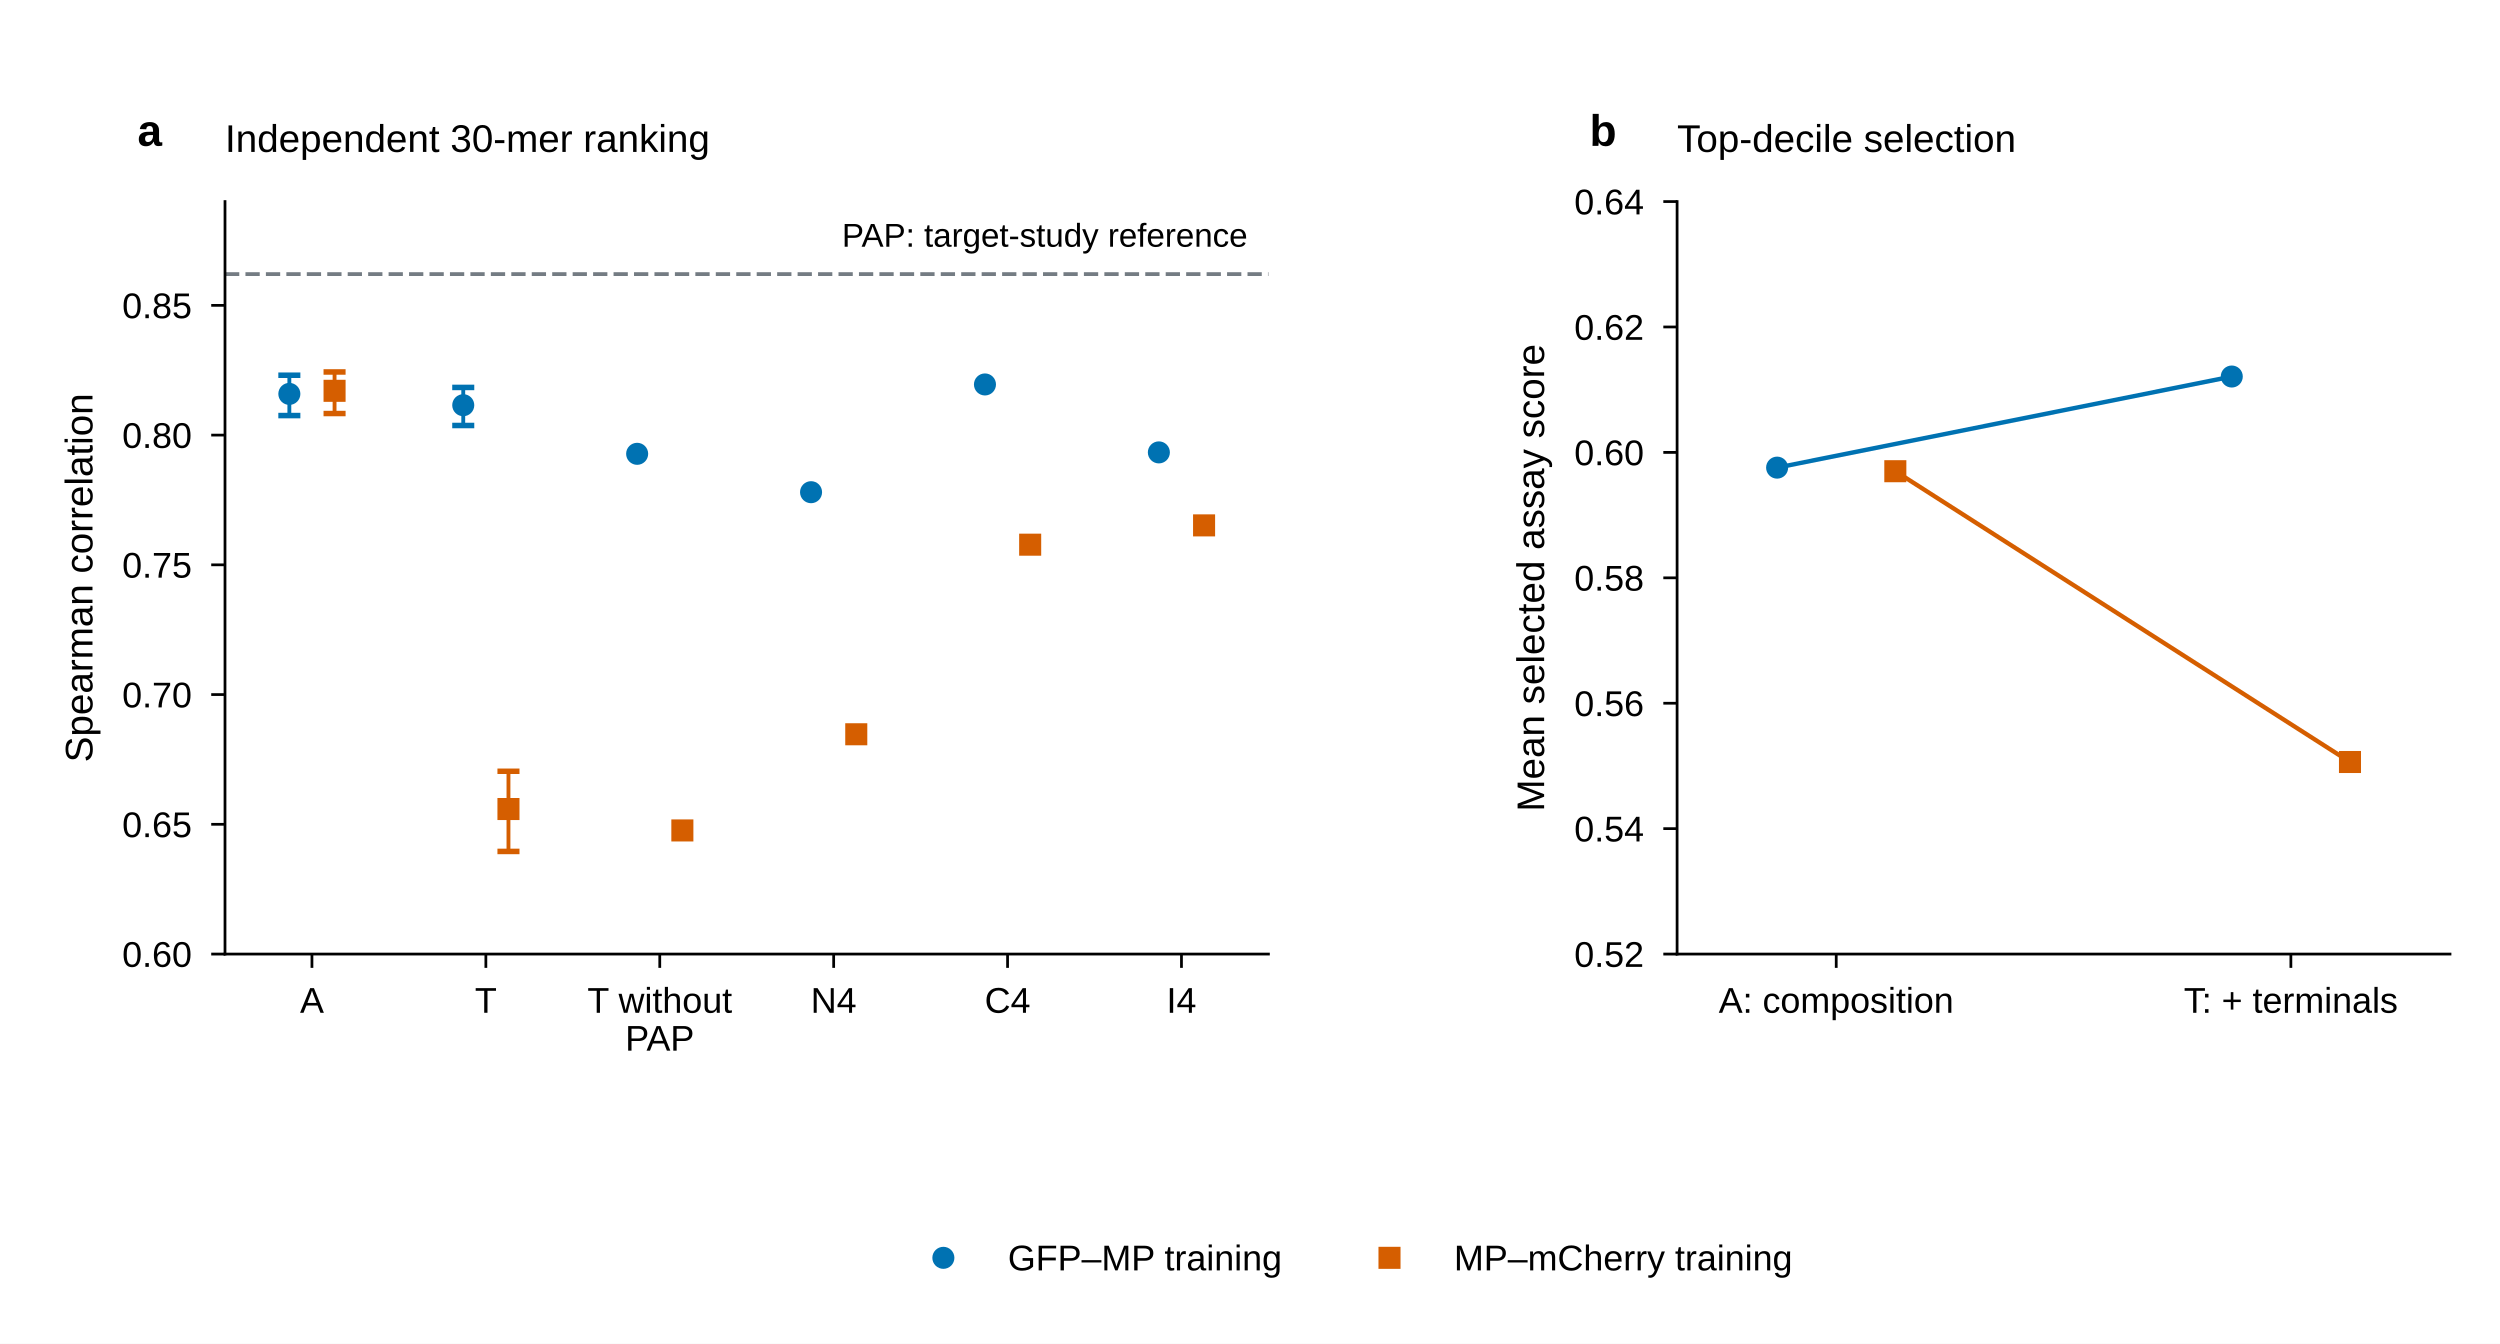
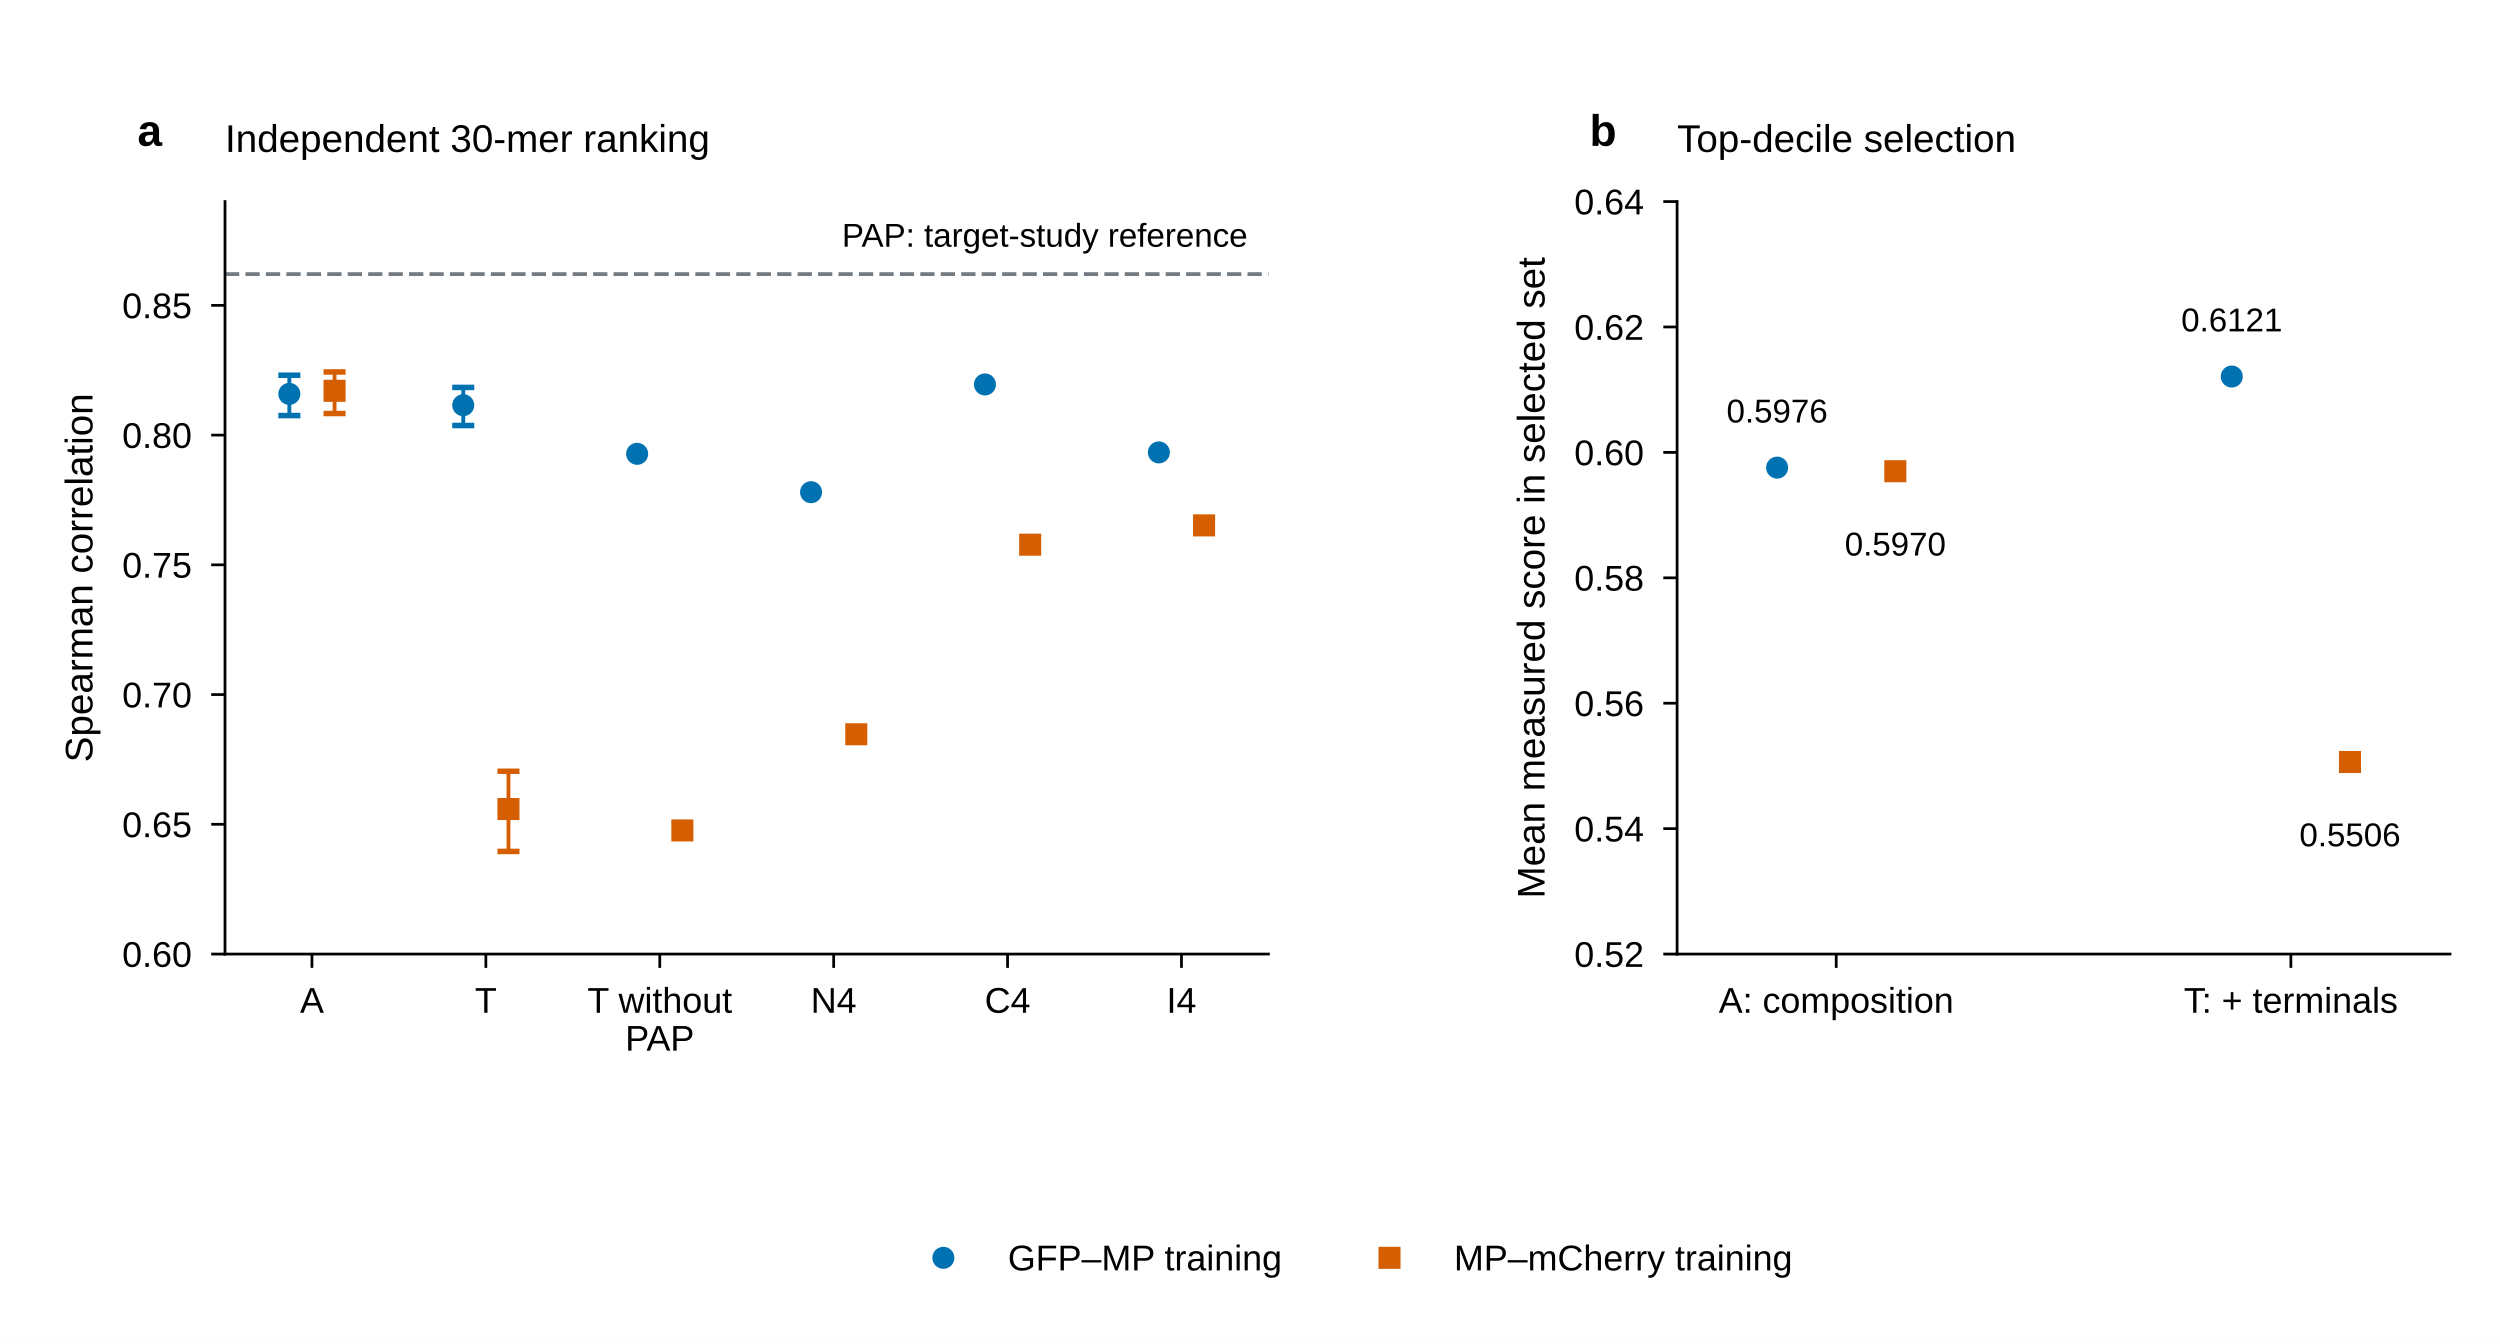
<svg xmlns="http://www.w3.org/2000/svg" xmlns:xlink="http://www.w3.org/1999/xlink" width="453.543pt" height="243.78pt" viewBox="0 0 453.543 243.78" version="1.1">
  <defs>
    <style type="text/css">*{stroke-linejoin: round; stroke-linecap: butt}</style>
  </defs>
  <g id="figure_1">
    <g id="patch_1">
      <path d="M 0 243.78  L 453.543 243.78  L 453.543 0  L 0 0  z " style="fill: #ffffff" />
    </g>
    <g id="axes_1">
      <g id="patch_2">
        <path d="M 40.819 173.083  L 230.114 173.083  L 230.114 36.567  L 40.819 36.567  z " style="fill: #ffffff" />
      </g>
      <g id="matplotlib.axis_1">
        <g id="xtick_1">
          <g id="line2d_1">
            <defs>
-               <path id="m8beaeb5dca" d="M 0 0  L 0 2.5  " style="stroke: #000000; stroke-width: 0.5" />
+               <path id="m4686325980" d="M 0 0  L 0 2.5  " style="stroke: #000000; stroke-width: 0.5" />
            </defs>
            <g>
-               <use xlink:href="#m8beaeb5dca" x="56.593" y="173.083" style="stroke: #000000; stroke-width: 0.5" />
+               <use xlink:href="#m4686325980" x="56.593" y="173.083" style="stroke: #000000; stroke-width: 0.5" />
            </g>
          </g>
          <g id="text_1">
            <text style="font: 6.5px 'Arial'; text-anchor: middle" x="56.593" y="183.736" transform="rotate(-0 56.59346 183.736)">A</text>
          </g>
        </g>
        <g id="xtick_2">
          <g id="line2d_2">
            <g>
-               <use xlink:href="#m8beaeb5dca" x="88.143" y="173.083" style="stroke: #000000; stroke-width: 0.5" />
+               <use xlink:href="#m4686325980" x="88.143" y="173.083" style="stroke: #000000; stroke-width: 0.5" />
            </g>
          </g>
          <g id="text_2">
            <text style="font: 6.5px 'Arial'; text-anchor: middle" x="88.143" y="183.736" transform="rotate(-0 88.14259 183.736)">T</text>
          </g>
        </g>
        <g id="xtick_3">
          <g id="line2d_3">
            <g>
-               <use xlink:href="#m8beaeb5dca" x="119.692" y="173.083" style="stroke: #000000; stroke-width: 0.5" />
+               <use xlink:href="#m4686325980" x="119.692" y="173.083" style="stroke: #000000; stroke-width: 0.5" />
            </g>
          </g>
          <g id="text_3">
            <text style="font: 6.5px 'Arial'" transform="translate(106.5637 183.736)">T without</text>
            <text style="font: 6.5px 'Arial'" transform="translate(113.4278 190.611)">PAP</text>
          </g>
        </g>
        <g id="xtick_4">
          <g id="line2d_4">
            <g>
-               <use xlink:href="#m8beaeb5dca" x="151.241" y="173.083" style="stroke: #000000; stroke-width: 0.5" />
+               <use xlink:href="#m4686325980" x="151.241" y="173.083" style="stroke: #000000; stroke-width: 0.5" />
            </g>
          </g>
          <g id="text_4">
            <text style="font: 6.5px 'Arial'; text-anchor: middle" x="151.241" y="183.736" transform="rotate(-0 151.2408 183.736)">N4</text>
          </g>
        </g>
        <g id="xtick_5">
          <g id="line2d_5">
            <g>
-               <use xlink:href="#m8beaeb5dca" x="182.79" y="173.083" style="stroke: #000000; stroke-width: 0.5" />
+               <use xlink:href="#m4686325980" x="182.79" y="173.083" style="stroke: #000000; stroke-width: 0.5" />
            </g>
          </g>
          <g id="text_5">
            <text style="font: 6.5px 'Arial'; text-anchor: middle" x="182.79" y="183.736" transform="rotate(-0 182.79 183.736)">C4</text>
          </g>
        </g>
        <g id="xtick_6">
          <g id="line2d_6">
            <g>
-               <use xlink:href="#m8beaeb5dca" x="214.339" y="173.083" style="stroke: #000000; stroke-width: 0.5" />
+               <use xlink:href="#m4686325980" x="214.339" y="173.083" style="stroke: #000000; stroke-width: 0.5" />
            </g>
          </g>
          <g id="text_6">
            <text style="font: 6.5px 'Arial'; text-anchor: middle" x="214.339" y="183.736" transform="rotate(-0 214.3391 183.736)">I4</text>
          </g>
        </g>
      </g>
      <g id="matplotlib.axis_2">
        <g id="ytick_1">
          <g id="line2d_7">
            <defs>
-               <path id="mfeb526815e" d="M 0 0  L -2.5 0  " style="stroke: #000000; stroke-width: 0.5" />
+               <path id="m561f3b22b9" d="M 0 0  L -2.5 0  " style="stroke: #000000; stroke-width: 0.5" />
            </defs>
            <g>
-               <use xlink:href="#mfeb526815e" x="40.819" y="173.083" style="stroke: #000000; stroke-width: 0.5" />
+               <use xlink:href="#m561f3b22b9" x="40.819" y="173.083" style="stroke: #000000; stroke-width: 0.5" />
            </g>
          </g>
          <g id="text_7">
            <text style="font: 6.5px 'Arial'; text-anchor: end" x="34.819" y="175.41" transform="rotate(-0 34.8189 175.4098)">0.60</text>
          </g>
        </g>
        <g id="ytick_2">
          <g id="line2d_8">
            <g>
-               <use xlink:href="#mfeb526815e" x="40.819" y="149.546" style="stroke: #000000; stroke-width: 0.5" />
+               <use xlink:href="#m561f3b22b9" x="40.819" y="149.546" style="stroke: #000000; stroke-width: 0.5" />
            </g>
          </g>
          <g id="text_8">
            <text style="font: 6.5px 'Arial'; text-anchor: end" x="34.819" y="151.872" transform="rotate(-0 34.8189 151.8724)">0.65</text>
          </g>
        </g>
        <g id="ytick_3">
          <g id="line2d_9">
            <g>
-               <use xlink:href="#mfeb526815e" x="40.819" y="126.009" style="stroke: #000000; stroke-width: 0.5" />
+               <use xlink:href="#m561f3b22b9" x="40.819" y="126.009" style="stroke: #000000; stroke-width: 0.5" />
            </g>
          </g>
          <g id="text_9">
            <text style="font: 6.5px 'Arial'; text-anchor: end" x="34.819" y="128.335" transform="rotate(-0 34.8189 128.3351)">0.70</text>
          </g>
        </g>
        <g id="ytick_4">
          <g id="line2d_10">
            <g>
-               <use xlink:href="#mfeb526815e" x="40.819" y="102.471" style="stroke: #000000; stroke-width: 0.5" />
+               <use xlink:href="#m561f3b22b9" x="40.819" y="102.471" style="stroke: #000000; stroke-width: 0.5" />
            </g>
          </g>
          <g id="text_10">
            <text style="font: 6.5px 'Arial'; text-anchor: end" x="34.819" y="104.798" transform="rotate(-0 34.8189 104.7978)">0.75</text>
          </g>
        </g>
        <g id="ytick_5">
          <g id="line2d_11">
            <g>
-               <use xlink:href="#mfeb526815e" x="40.819" y="78.934" style="stroke: #000000; stroke-width: 0.5" />
+               <use xlink:href="#m561f3b22b9" x="40.819" y="78.934" style="stroke: #000000; stroke-width: 0.5" />
            </g>
          </g>
          <g id="text_11">
            <text style="font: 6.5px 'Arial'; text-anchor: end" x="34.819" y="81.26" transform="rotate(-0 34.8189 81.26042)">0.80</text>
          </g>
        </g>
        <g id="ytick_6">
          <g id="line2d_12">
            <g>
-               <use xlink:href="#mfeb526815e" x="40.819" y="55.397" style="stroke: #000000; stroke-width: 0.5" />
+               <use xlink:href="#m561f3b22b9" x="40.819" y="55.397" style="stroke: #000000; stroke-width: 0.5" />
            </g>
          </g>
          <g id="text_12">
            <text style="font: 6.5px 'Arial'; text-anchor: end" x="34.819" y="57.723" transform="rotate(-0 34.8189 57.72308)">0.85</text>
          </g>
        </g>
        <g id="text_13">
          <text style="font: 7px 'Arial'; text-anchor: middle" x="16.778" y="104.825" transform="rotate(-90 16.77804 104.8252)">Spearman correlation</text>
        </g>
      </g>
      <g id="line2d_13">
        <defs>
-           <path id="m2782fd2f69" d="M 0 1.5  C 0.398 1.5 0.779 1.342 1.061 1.061  C 1.342 0.779 1.5 0.398 1.5 0  C 1.5 -0.398 1.342 -0.779 1.061 -1.061  C 0.779 -1.342 0.398 -1.5 0 -1.5  C -0.398 -1.5 -0.779 -1.342 -1.061 -1.061  C -1.342 -0.779 -1.5 -0.398 -1.5 0  C -1.5 0.398 -1.342 0.779 -1.061 1.061  C -0.779 1.342 -0.398 1.5 0 1.5  z " style="stroke: #0072b2" />
+           <path id="m52bb2e70f4" d="M 0 1.5  C 0.398 1.5 0.779 1.342 1.061 1.061  C 1.342 0.779 1.5 0.398 1.5 0  C 1.5 -0.398 1.342 -0.779 1.061 -1.061  C 0.779 -1.342 0.398 -1.5 0 -1.5  C -0.398 -1.5 -0.779 -1.342 -1.061 -1.061  C -1.342 -0.779 -1.5 -0.398 -1.5 0  C -1.5 0.398 -1.342 0.779 -1.061 1.061  C -0.779 1.342 -0.398 1.5 0 1.5  z " style="stroke: #0072b2" />
        </defs>
-         <g clip-path="url(#p907d1f549e)">
-           <use xlink:href="#m2782fd2f69" x="52.492" y="71.459" style="fill: #0072b2; stroke: #0072b2" />
+         <g clip-path="url(#pedcea24553)">
+           <use xlink:href="#m52bb2e70f4" x="52.492" y="71.459" style="fill: #0072b2; stroke: #0072b2" />
        </g>
      </g>
      <g id="LineCollection_1">
-         <path d="M 52.492 75.391  L 52.492 68.073  " clip-path="url(#p907d1f549e)" style="fill: none; stroke: #0072b2; stroke-width: 0.7" />
+         <path d="M 52.492 75.391  L 52.492 68.073  " clip-path="url(#pedcea24553)" style="fill: none; stroke: #0072b2; stroke-width: 0.7" />
      </g>
      <g id="line2d_14">
        <defs>
-           <path id="m211b9e40f9" d="M 2 0  L -2 -0  " style="stroke: #0072b2" />
+           <path id="m33ce544460" d="M 2 0  L -2 -0  " style="stroke: #0072b2" />
        </defs>
-         <g clip-path="url(#p907d1f549e)">
-           <use xlink:href="#m211b9e40f9" x="52.492" y="75.391" style="fill: #0072b2; stroke: #0072b2" />
+         <g clip-path="url(#pedcea24553)">
+           <use xlink:href="#m33ce544460" x="52.492" y="75.391" style="fill: #0072b2; stroke: #0072b2" />
        </g>
      </g>
      <g id="line2d_15">
-         <g clip-path="url(#p907d1f549e)">
-           <use xlink:href="#m211b9e40f9" x="52.492" y="68.073" style="fill: #0072b2; stroke: #0072b2" />
+         <g clip-path="url(#pedcea24553)">
+           <use xlink:href="#m33ce544460" x="52.492" y="68.073" style="fill: #0072b2; stroke: #0072b2" />
        </g>
      </g>
      <g id="line2d_16">
-         <g clip-path="url(#p907d1f549e)">
-           <use xlink:href="#m2782fd2f69" x="84.041" y="73.51" style="fill: #0072b2; stroke: #0072b2" />
+         <g clip-path="url(#pedcea24553)">
+           <use xlink:href="#m52bb2e70f4" x="84.041" y="73.51" style="fill: #0072b2; stroke: #0072b2" />
        </g>
      </g>
      <g id="LineCollection_2">
-         <path d="M 84.041 77.195  L 84.041 70.284  " clip-path="url(#p907d1f549e)" style="fill: none; stroke: #0072b2; stroke-width: 0.7" />
+         <path d="M 84.041 77.195  L 84.041 70.284  " clip-path="url(#pedcea24553)" style="fill: none; stroke: #0072b2; stroke-width: 0.7" />
      </g>
      <g id="line2d_17">
-         <g clip-path="url(#p907d1f549e)">
-           <use xlink:href="#m211b9e40f9" x="84.041" y="77.195" style="fill: #0072b2; stroke: #0072b2" />
+         <g clip-path="url(#pedcea24553)">
+           <use xlink:href="#m33ce544460" x="84.041" y="77.195" style="fill: #0072b2; stroke: #0072b2" />
        </g>
      </g>
      <g id="line2d_18">
-         <g clip-path="url(#p907d1f549e)">
-           <use xlink:href="#m211b9e40f9" x="84.041" y="70.284" style="fill: #0072b2; stroke: #0072b2" />
+         <g clip-path="url(#pedcea24553)">
+           <use xlink:href="#m33ce544460" x="84.041" y="70.284" style="fill: #0072b2; stroke: #0072b2" />
        </g>
      </g>
      <g id="line2d_19">
-         <g clip-path="url(#p907d1f549e)">
-           <use xlink:href="#m2782fd2f69" x="115.59" y="82.33" style="fill: #0072b2; stroke: #0072b2" />
+         <g clip-path="url(#pedcea24553)">
+           <use xlink:href="#m52bb2e70f4" x="115.59" y="82.33" style="fill: #0072b2; stroke: #0072b2" />
        </g>
      </g>
      <g id="line2d_20">
-         <g clip-path="url(#p907d1f549e)">
-           <use xlink:href="#m2782fd2f69" x="147.139" y="89.293" style="fill: #0072b2; stroke: #0072b2" />
+         <g clip-path="url(#pedcea24553)">
+           <use xlink:href="#m52bb2e70f4" x="147.139" y="89.293" style="fill: #0072b2; stroke: #0072b2" />
        </g>
      </g>
      <g id="line2d_21">
-         <g clip-path="url(#p907d1f549e)">
-           <use xlink:href="#m2782fd2f69" x="178.689" y="69.746" style="fill: #0072b2; stroke: #0072b2" />
+         <g clip-path="url(#pedcea24553)">
+           <use xlink:href="#m52bb2e70f4" x="178.689" y="69.746" style="fill: #0072b2; stroke: #0072b2" />
        </g>
      </g>
      <g id="line2d_22">
-         <g clip-path="url(#p907d1f549e)">
-           <use xlink:href="#m2782fd2f69" x="210.238" y="82.072" style="fill: #0072b2; stroke: #0072b2" />
+         <g clip-path="url(#pedcea24553)">
+           <use xlink:href="#m52bb2e70f4" x="210.238" y="82.072" style="fill: #0072b2; stroke: #0072b2" />
        </g>
      </g>
      <g id="line2d_23">
        <defs>
-           <path id="m0ab37cdbe7" d="M -1.5 1.5  L 1.5 1.5  L 1.5 -1.5  L -1.5 -1.5  z " style="stroke: #d55e00; stroke-linejoin: miter" />
+           <path id="m570c5615b1" d="M -1.5 1.5  L 1.5 1.5  L 1.5 -1.5  L -1.5 -1.5  z " style="stroke: #d55e00; stroke-linejoin: miter" />
        </defs>
-         <g clip-path="url(#p907d1f549e)">
-           <use xlink:href="#m0ab37cdbe7" x="60.695" y="70.9" style="fill: #d55e00; stroke: #d55e00; stroke-linejoin: miter" />
+         <g clip-path="url(#pedcea24553)">
+           <use xlink:href="#m570c5615b1" x="60.695" y="70.9" style="fill: #d55e00; stroke: #d55e00; stroke-linejoin: miter" />
        </g>
      </g>
      <g id="LineCollection_3">
-         <path d="M 60.695 75.023  L 60.695 67.478  " clip-path="url(#p907d1f549e)" style="fill: none; stroke: #d55e00; stroke-width: 0.7" />
+         <path d="M 60.695 75.023  L 60.695 67.478  " clip-path="url(#pedcea24553)" style="fill: none; stroke: #d55e00; stroke-width: 0.7" />
      </g>
      <g id="line2d_24">
        <defs>
-           <path id="m2477e8b1b0" d="M 2 0  L -2 -0  " style="stroke: #d55e00" />
+           <path id="m79194c5e16" d="M 2 0  L -2 -0  " style="stroke: #d55e00" />
        </defs>
-         <g clip-path="url(#p907d1f549e)">
-           <use xlink:href="#m2477e8b1b0" x="60.695" y="75.023" style="fill: #d55e00; stroke: #d55e00" />
+         <g clip-path="url(#pedcea24553)">
+           <use xlink:href="#m79194c5e16" x="60.695" y="75.023" style="fill: #d55e00; stroke: #d55e00" />
        </g>
      </g>
      <g id="line2d_25">
-         <g clip-path="url(#p907d1f549e)">
-           <use xlink:href="#m2477e8b1b0" x="60.695" y="67.478" style="fill: #d55e00; stroke: #d55e00" />
+         <g clip-path="url(#pedcea24553)">
+           <use xlink:href="#m79194c5e16" x="60.695" y="67.478" style="fill: #d55e00; stroke: #d55e00" />
        </g>
      </g>
      <g id="line2d_26">
-         <g clip-path="url(#p907d1f549e)">
-           <use xlink:href="#m0ab37cdbe7" x="92.244" y="146.771" style="fill: #d55e00; stroke: #d55e00; stroke-linejoin: miter" />
+         <g clip-path="url(#pedcea24553)">
+           <use xlink:href="#m570c5615b1" x="92.244" y="146.771" style="fill: #d55e00; stroke: #d55e00; stroke-linejoin: miter" />
        </g>
      </g>
      <g id="LineCollection_4">
-         <path d="M 92.244 154.469  L 92.244 139.92  " clip-path="url(#p907d1f549e)" style="fill: none; stroke: #d55e00; stroke-width: 0.7" />
+         <path d="M 92.244 154.469  L 92.244 139.92  " clip-path="url(#pedcea24553)" style="fill: none; stroke: #d55e00; stroke-width: 0.7" />
      </g>
      <g id="line2d_27">
-         <g clip-path="url(#p907d1f549e)">
-           <use xlink:href="#m2477e8b1b0" x="92.244" y="154.469" style="fill: #d55e00; stroke: #d55e00" />
+         <g clip-path="url(#pedcea24553)">
+           <use xlink:href="#m79194c5e16" x="92.244" y="154.469" style="fill: #d55e00; stroke: #d55e00" />
        </g>
      </g>
      <g id="line2d_28">
-         <g clip-path="url(#p907d1f549e)">
-           <use xlink:href="#m2477e8b1b0" x="92.244" y="139.92" style="fill: #d55e00; stroke: #d55e00" />
+         <g clip-path="url(#pedcea24553)">
+           <use xlink:href="#m79194c5e16" x="92.244" y="139.92" style="fill: #d55e00; stroke: #d55e00" />
        </g>
      </g>
      <g id="line2d_29">
-         <g clip-path="url(#p907d1f549e)">
-           <use xlink:href="#m0ab37cdbe7" x="123.793" y="150.656" style="fill: #d55e00; stroke: #d55e00; stroke-linejoin: miter" />
+         <g clip-path="url(#pedcea24553)">
+           <use xlink:href="#m570c5615b1" x="123.793" y="150.656" style="fill: #d55e00; stroke: #d55e00; stroke-linejoin: miter" />
        </g>
      </g>
      <g id="line2d_30">
-         <g clip-path="url(#p907d1f549e)">
-           <use xlink:href="#m0ab37cdbe7" x="155.342" y="133.209" style="fill: #d55e00; stroke: #d55e00; stroke-linejoin: miter" />
+         <g clip-path="url(#pedcea24553)">
+           <use xlink:href="#m570c5615b1" x="155.342" y="133.209" style="fill: #d55e00; stroke: #d55e00; stroke-linejoin: miter" />
        </g>
      </g>
      <g id="line2d_31">
-         <g clip-path="url(#p907d1f549e)">
-           <use xlink:href="#m0ab37cdbe7" x="186.891" y="98.815" style="fill: #d55e00; stroke: #d55e00; stroke-linejoin: miter" />
+         <g clip-path="url(#pedcea24553)">
+           <use xlink:href="#m570c5615b1" x="186.891" y="98.815" style="fill: #d55e00; stroke: #d55e00; stroke-linejoin: miter" />
        </g>
      </g>
      <g id="line2d_32">
-         <g clip-path="url(#p907d1f549e)">
-           <use xlink:href="#m0ab37cdbe7" x="218.44" y="95.314" style="fill: #d55e00; stroke: #d55e00; stroke-linejoin: miter" />
+         <g clip-path="url(#pedcea24553)">
+           <use xlink:href="#m570c5615b1" x="218.44" y="95.314" style="fill: #d55e00; stroke: #d55e00; stroke-linejoin: miter" />
        </g>
      </g>
      <g id="line2d_33">
-         <path d="M 40.819 49.726  L 230.114 49.726  " clip-path="url(#p907d1f549e)" style="fill: none; stroke-dasharray: 2.59,1.12; stroke-dashoffset: 0; stroke: #747c83; stroke-width: 0.7" />
+         <path d="M 40.819 49.726  L 230.114 49.726  " clip-path="url(#pedcea24553)" style="fill: none; stroke-dasharray: 2.59,1.12; stroke-dashoffset: 0; stroke: #747c83; stroke-width: 0.7" />
      </g>
      <g id="patch_3">
        <path d="M 40.819 173.083  L 40.819 36.567  " style="fill: none; stroke: #000000; stroke-width: 0.5; stroke-linejoin: miter; stroke-linecap: square" />
      </g>
      <g id="patch_4">
        <path d="M 40.819 173.083  L 230.114 173.083  " style="fill: none; stroke: #000000; stroke-width: 0.5; stroke-linejoin: miter; stroke-linecap: square" />
      </g>
      <g id="text_14">
        <text style="font: 6px 'Arial'; text-anchor: end" x="226.328" y="44.758" transform="rotate(-0 226.3278 44.75792)">PAP: target-study reference</text>
      </g>
      <g id="text_15">
        <text style="font: 7px 'Arial'; text-anchor: start" x="40.819" y="27.567" transform="rotate(-0 40.8189 27.56693)">Independent 30-mer ranking</text>
      </g>
    </g>
    <g id="axes_2">
      <g id="patch_5">
        <path d="M 304.254 173.083  L 444.472 173.083  L 444.472 36.567  L 304.254 36.567  z " style="fill: #ffffff" />
      </g>
      <g id="matplotlib.axis_3">
        <g id="xtick_7">
          <g id="line2d_34">
            <g>
-               <use xlink:href="#m8beaeb5dca" x="333.123" y="173.083" style="stroke: #000000; stroke-width: 0.5" />
+               <use xlink:href="#m4686325980" x="333.123" y="173.083" style="stroke: #000000; stroke-width: 0.5" />
            </g>
          </g>
          <g id="text_16">
            <text style="font: 6.5px 'Arial'; text-anchor: middle" x="333.123" y="183.736" transform="rotate(-0 333.1226 183.736)">A: composition</text>
          </g>
        </g>
        <g id="xtick_8">
          <g id="line2d_35">
            <g>
-               <use xlink:href="#m8beaeb5dca" x="415.604" y="173.083" style="stroke: #000000; stroke-width: 0.5" />
+               <use xlink:href="#m4686325980" x="415.604" y="173.083" style="stroke: #000000; stroke-width: 0.5" />
            </g>
          </g>
          <g id="text_17">
            <text style="font: 6.5px 'Arial'; text-anchor: middle" x="415.604" y="183.736" transform="rotate(-0 415.604 183.736)">T: + terminals</text>
          </g>
        </g>
      </g>
      <g id="matplotlib.axis_4">
        <g id="ytick_7">
          <g id="line2d_36">
            <g>
-               <use xlink:href="#mfeb526815e" x="304.254" y="173.083" style="stroke: #000000; stroke-width: 0.5" />
+               <use xlink:href="#m561f3b22b9" x="304.254" y="173.083" style="stroke: #000000; stroke-width: 0.5" />
            </g>
          </g>
          <g id="text_18">
            <text style="font: 6.5px 'Arial'; text-anchor: end" x="298.254" y="175.41" transform="rotate(-0 298.2541 175.4098)">0.52</text>
          </g>
        </g>
        <g id="ytick_8">
          <g id="line2d_37">
            <g>
-               <use xlink:href="#mfeb526815e" x="304.254" y="150.331" style="stroke: #000000; stroke-width: 0.5" />
+               <use xlink:href="#m561f3b22b9" x="304.254" y="150.331" style="stroke: #000000; stroke-width: 0.5" />
            </g>
          </g>
          <g id="text_19">
            <text style="font: 6.5px 'Arial'; text-anchor: end" x="298.254" y="152.657" transform="rotate(-0 298.2541 152.657)">0.54</text>
          </g>
        </g>
        <g id="ytick_9">
          <g id="line2d_38">
            <g>
-               <use xlink:href="#mfeb526815e" x="304.254" y="127.578" style="stroke: #000000; stroke-width: 0.5" />
+               <use xlink:href="#m561f3b22b9" x="304.254" y="127.578" style="stroke: #000000; stroke-width: 0.5" />
            </g>
          </g>
          <g id="text_20">
            <text style="font: 6.5px 'Arial'; text-anchor: end" x="298.254" y="129.904" transform="rotate(-0 298.2541 129.9042)">0.56</text>
          </g>
        </g>
        <g id="ytick_10">
          <g id="line2d_39">
            <g>
-               <use xlink:href="#mfeb526815e" x="304.254" y="104.825" style="stroke: #000000; stroke-width: 0.5" />
+               <use xlink:href="#m561f3b22b9" x="304.254" y="104.825" style="stroke: #000000; stroke-width: 0.5" />
            </g>
          </g>
          <g id="text_21">
            <text style="font: 6.5px 'Arial'; text-anchor: end" x="298.254" y="107.151" transform="rotate(-0 298.2541 107.1515)">0.58</text>
          </g>
        </g>
        <g id="ytick_11">
          <g id="line2d_40">
            <g>
-               <use xlink:href="#mfeb526815e" x="304.254" y="82.072" style="stroke: #000000; stroke-width: 0.5" />
+               <use xlink:href="#m561f3b22b9" x="304.254" y="82.072" style="stroke: #000000; stroke-width: 0.5" />
            </g>
          </g>
          <g id="text_22">
            <text style="font: 6.5px 'Arial'; text-anchor: end" x="298.254" y="84.399" transform="rotate(-0 298.2541 84.39873)">0.60</text>
          </g>
        </g>
        <g id="ytick_12">
          <g id="line2d_41">
            <g>
-               <use xlink:href="#mfeb526815e" x="304.254" y="59.32" style="stroke: #000000; stroke-width: 0.5" />
+               <use xlink:href="#m561f3b22b9" x="304.254" y="59.32" style="stroke: #000000; stroke-width: 0.5" />
            </g>
          </g>
          <g id="text_23">
            <text style="font: 6.5px 'Arial'; text-anchor: end" x="298.254" y="61.646" transform="rotate(-0 298.2541 61.64597)">0.62</text>
          </g>
        </g>
        <g id="ytick_13">
          <g id="line2d_42">
            <g>
-               <use xlink:href="#mfeb526815e" x="304.254" y="36.567" style="stroke: #000000; stroke-width: 0.5" />
+               <use xlink:href="#m561f3b22b9" x="304.254" y="36.567" style="stroke: #000000; stroke-width: 0.5" />
            </g>
          </g>
          <g id="text_24">
            <text style="font: 6.5px 'Arial'; text-anchor: end" x="298.254" y="38.893" transform="rotate(-0 298.2541 38.89322)">0.64</text>
          </g>
        </g>
        <g id="text_25">
-           <text style="font: 7px 'Arial'; text-anchor: middle" x="280.131" y="104.825" transform="rotate(-90 280.1312 104.8252)">Mean selected assay score</text>
-         </g>
-       </g>
-       <g id="line2d_43">
-         <path d="M 322.4 84.837  L 404.881 68.309  " clip-path="url(#p9a68f4b3ce)" style="fill: none; stroke: #0072b2; stroke-width: 0.8; stroke-linecap: square" />
-         <g clip-path="url(#p9a68f4b3ce)">
-           <use xlink:href="#m2782fd2f69" x="322.4" y="84.837" style="fill: #0072b2; stroke: #0072b2" />
-           <use xlink:href="#m2782fd2f69" x="404.881" y="68.309" style="fill: #0072b2; stroke: #0072b2" />
-         </g>
-       </g>
-       <g id="line2d_44">
-         <path d="M 343.845 85.486  L 426.327 138.24  " clip-path="url(#p9a68f4b3ce)" style="fill: none; stroke: #d55e00; stroke-width: 0.8; stroke-linecap: square" />
-         <g clip-path="url(#p9a68f4b3ce)">
-           <use xlink:href="#m0ab37cdbe7" x="343.845" y="85.486" style="fill: #d55e00; stroke: #d55e00; stroke-linejoin: miter" />
-           <use xlink:href="#m0ab37cdbe7" x="426.327" y="138.24" style="fill: #d55e00; stroke: #d55e00; stroke-linejoin: miter" />
+           <text style="font: 7px 'Arial'; text-anchor: middle" x="280.213" y="104.825" transform="rotate(-90 280.2132 104.8252)">Mean measured score in selected set</text>
        </g>
      </g>
      <g id="patch_6">
        <path d="M 304.254 173.083  L 304.254 36.567  " style="fill: none; stroke: #000000; stroke-width: 0.5; stroke-linejoin: miter; stroke-linecap: square" />
      </g>
      <g id="patch_7">
        <path d="M 304.254 173.083  L 444.472 173.083  " style="fill: none; stroke: #000000; stroke-width: 0.5; stroke-linejoin: miter; stroke-linecap: square" />
      </g>
+       <g id="line2d_43">
+         <g clip-path="url(#p8e3fc1484c)">
+           <use xlink:href="#m52bb2e70f4" x="322.4" y="84.837" style="fill: #0072b2; stroke: #0072b2" />
+         </g>
+       </g>
      <g id="text_26">
+         <text style="font: 6px 'Arial'; text-anchor: middle" x="322.4" y="76.645" transform="rotate(-0 322.4 76.64497)">0.5976</text>
+       </g>
+       <g id="line2d_44">
+         <g clip-path="url(#p8e3fc1484c)">
+           <use xlink:href="#m52bb2e70f4" x="404.881" y="68.309" style="fill: #0072b2; stroke: #0072b2" />
+         </g>
+       </g>
+       <g id="text_27">
+         <text style="font: 6px 'Arial'; text-anchor: middle" x="404.881" y="60.116" transform="rotate(-0 404.8814 60.11631)">0.6121</text>
+       </g>
+       <g id="line2d_45">
+         <g clip-path="url(#p8e3fc1484c)">
+           <use xlink:href="#m570c5615b1" x="343.845" y="85.486" style="fill: #d55e00; stroke: #d55e00; stroke-linejoin: miter" />
+         </g>
+       </g>
+       <g id="text_28">
+         <text style="font: 6px 'Arial'; text-anchor: middle" x="343.845" y="100.78" transform="rotate(-0 343.8452 100.7802)">0.5970</text>
+       </g>
+       <g id="line2d_46">
+         <g clip-path="url(#p8e3fc1484c)">
+           <use xlink:href="#m570c5615b1" x="426.327" y="138.24" style="fill: #d55e00; stroke: #d55e00; stroke-linejoin: miter" />
+         </g>
+       </g>
+       <g id="text_29">
+         <text style="font: 6px 'Arial'; text-anchor: middle" x="426.327" y="153.535" transform="rotate(-0 426.3265 153.5347)">0.5506</text>
+       </g>
+       <g id="text_30">
        <text style="font: 7px 'Arial'; text-anchor: start" x="304.254" y="27.567" transform="rotate(-0 304.2541 27.56693)">Top-decile selection</text>
      </g>
    </g>
-     <g id="text_27">
+     <g id="text_31">
      <text style="font: 700 8px 'Arial'; text-anchor: start" x="24.945" y="26.456" transform="rotate(-0 24.94488 26.4559)">a</text>
    </g>
-     <g id="text_28">
+     <g id="text_32">
      <text style="font: 700 8px 'Arial'; text-anchor: start" x="288.38" y="26.456" transform="rotate(-0 288.3801 26.4559)">b</text>
    </g>
    <g id="legend_1">
-       <g id="line2d_45">
+       <g id="line2d_47">
        <g>
-           <use xlink:href="#m2782fd2f69" x="171.144" y="228.192" style="fill: #0072b2; stroke: #0072b2" />
-         </g>
-       </g>
-       <g id="text_29">
+           <use xlink:href="#m52bb2e70f4" x="171.144" y="228.192" style="fill: #0072b2; stroke: #0072b2" />
+         </g>
+       </g>
+       <g id="text_33">
        <text style="font: 6.5px 'Arial'; text-anchor: start" x="182.844" y="230.467" transform="rotate(-0 182.844 230.467)">GFP–MP training</text>
      </g>
-       <g id="line2d_46">
+       <g id="line2d_48">
        <g>
-           <use xlink:href="#m0ab37cdbe7" x="252.079" y="228.192" style="fill: #d55e00; stroke: #d55e00; stroke-linejoin: miter" />
-         </g>
-       </g>
-       <g id="text_30">
+           <use xlink:href="#m570c5615b1" x="252.079" y="228.192" style="fill: #d55e00; stroke: #d55e00; stroke-linejoin: miter" />
+         </g>
+       </g>
+       <g id="text_34">
        <text style="font: 6.5px 'Arial'; text-anchor: start" x="263.779" y="230.467" transform="rotate(-0 263.7791 230.467)">MP–mCherry training</text>
      </g>
    </g>
  </g>
  <defs>
-     <clipPath id="p907d1f549e">
+     <clipPath id="pedcea24553">
      <rect x="40.819" y="36.567" width="189.295" height="136.517" />
    </clipPath>
-     <clipPath id="p9a68f4b3ce">
+     <clipPath id="p8e3fc1484c">
      <rect x="304.254" y="36.567" width="140.218" height="136.517" />
    </clipPath>
  </defs>
</svg>
